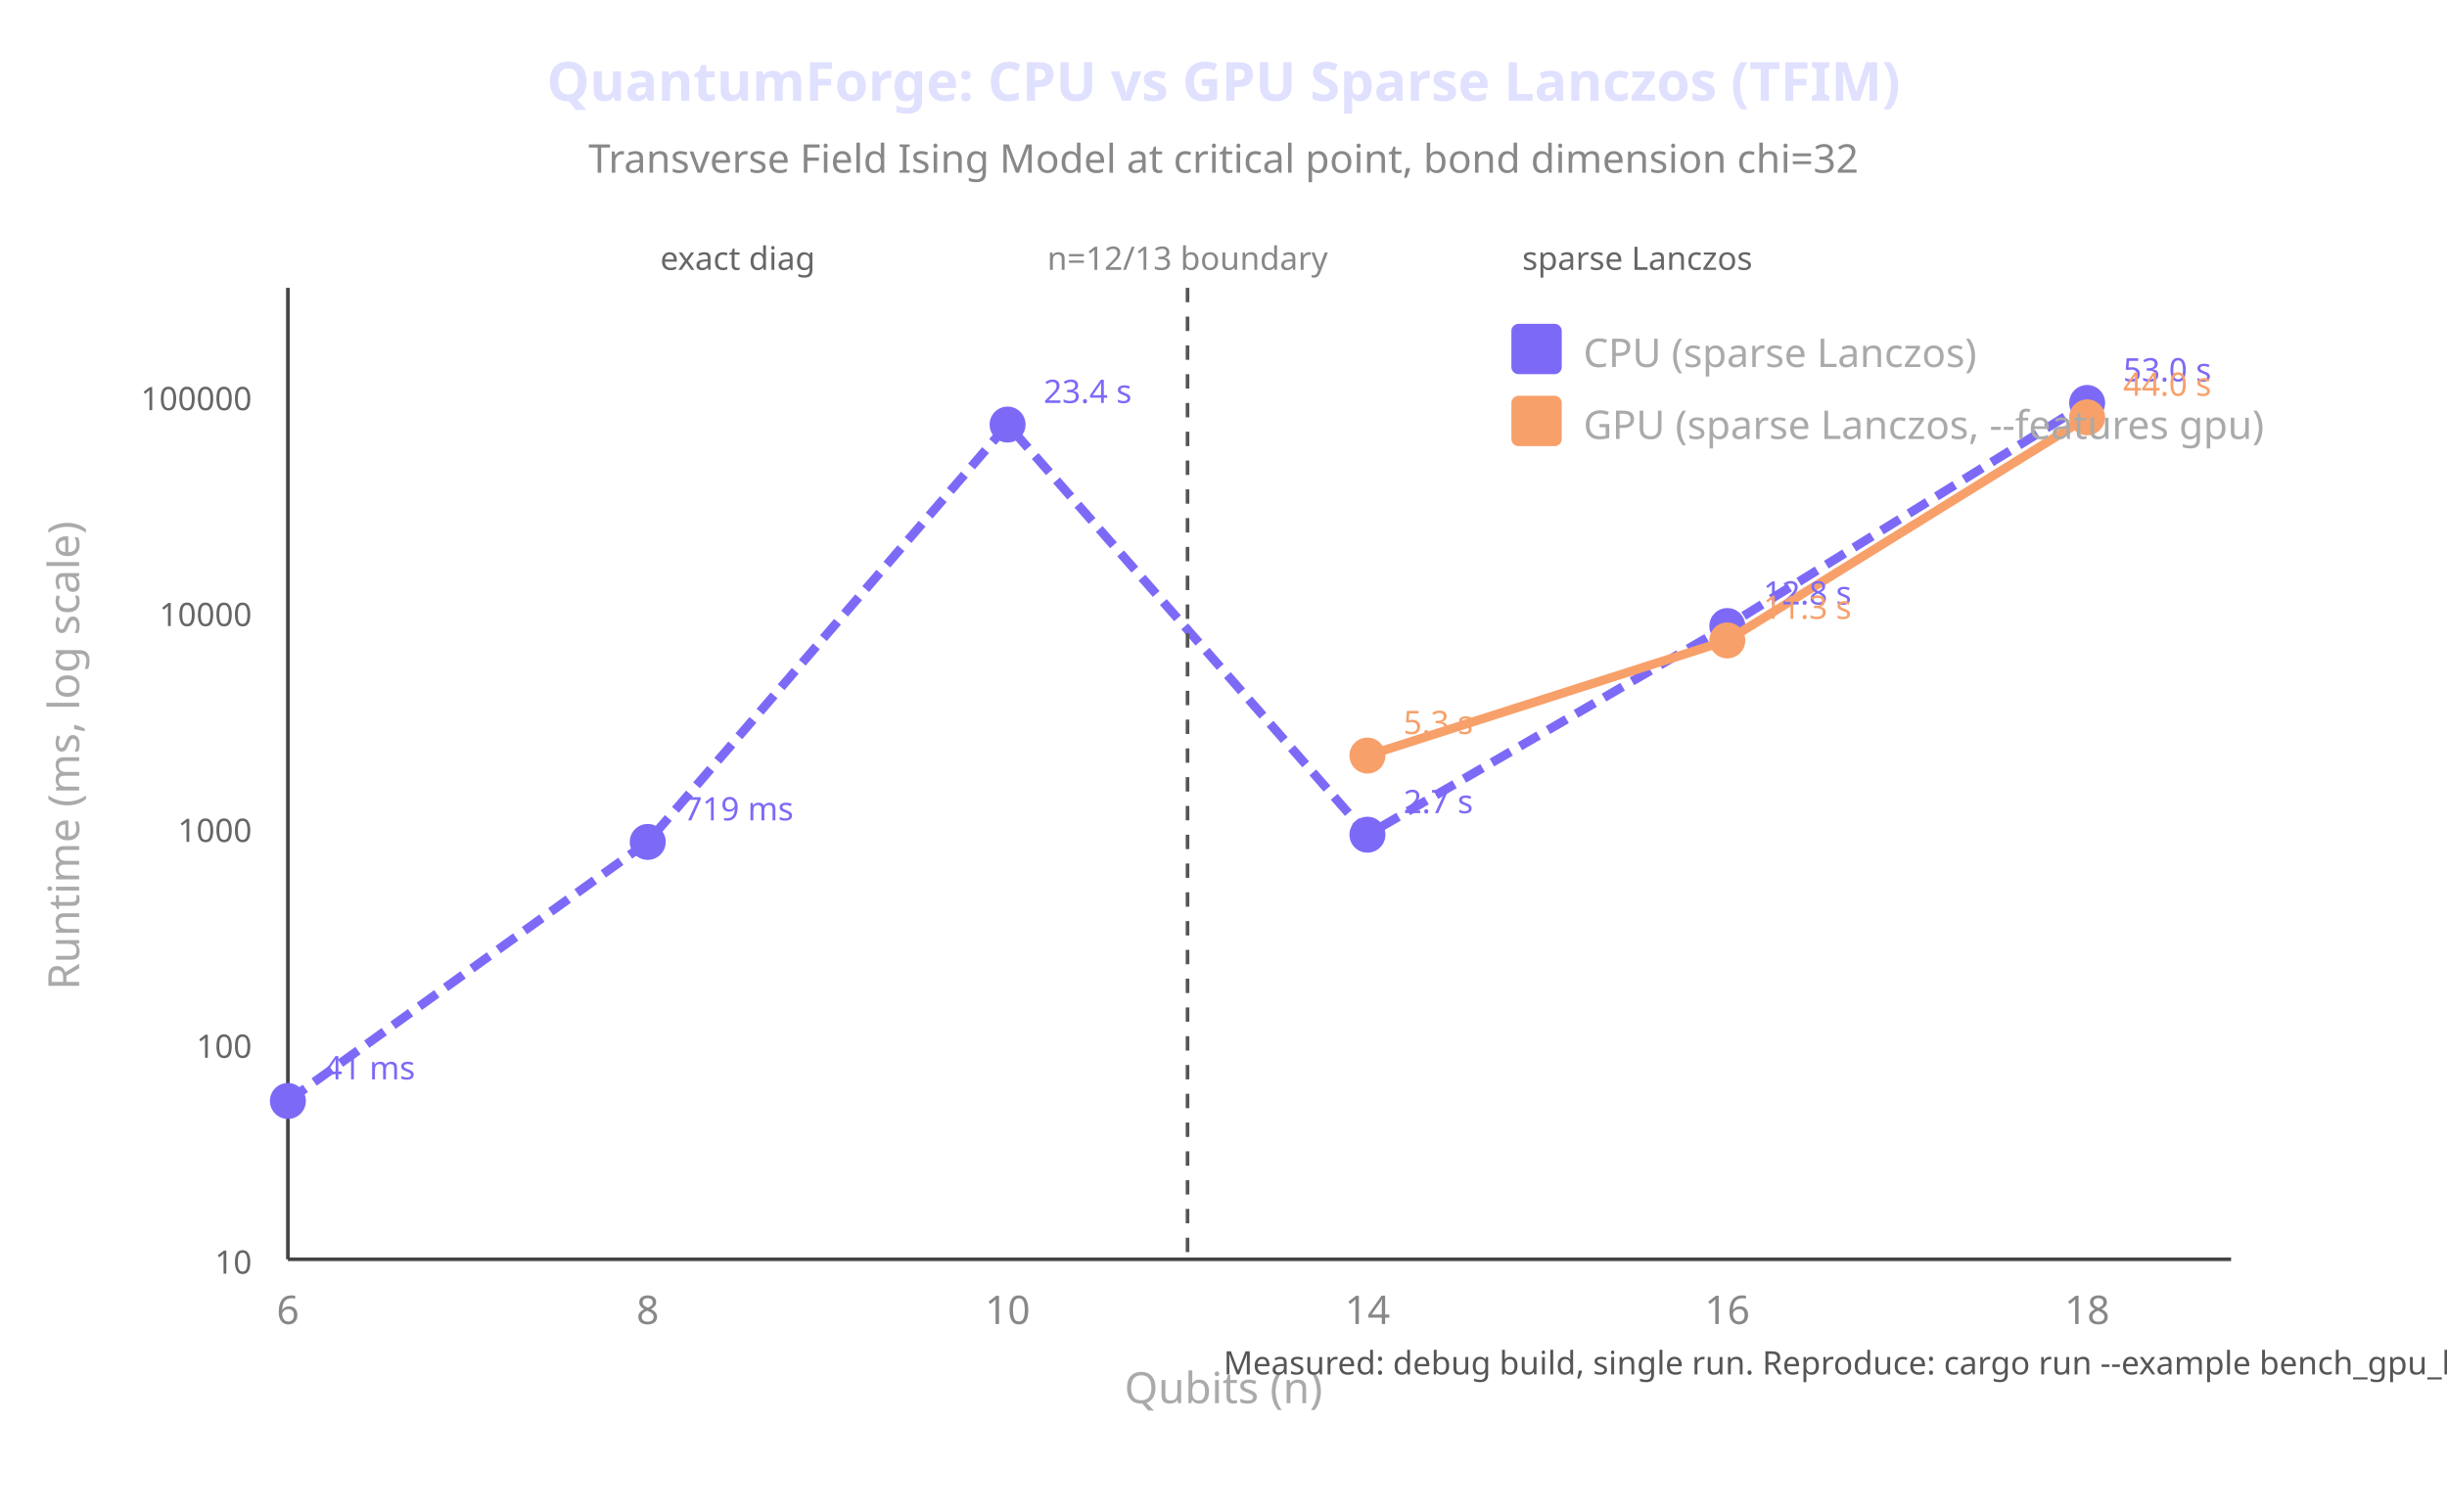
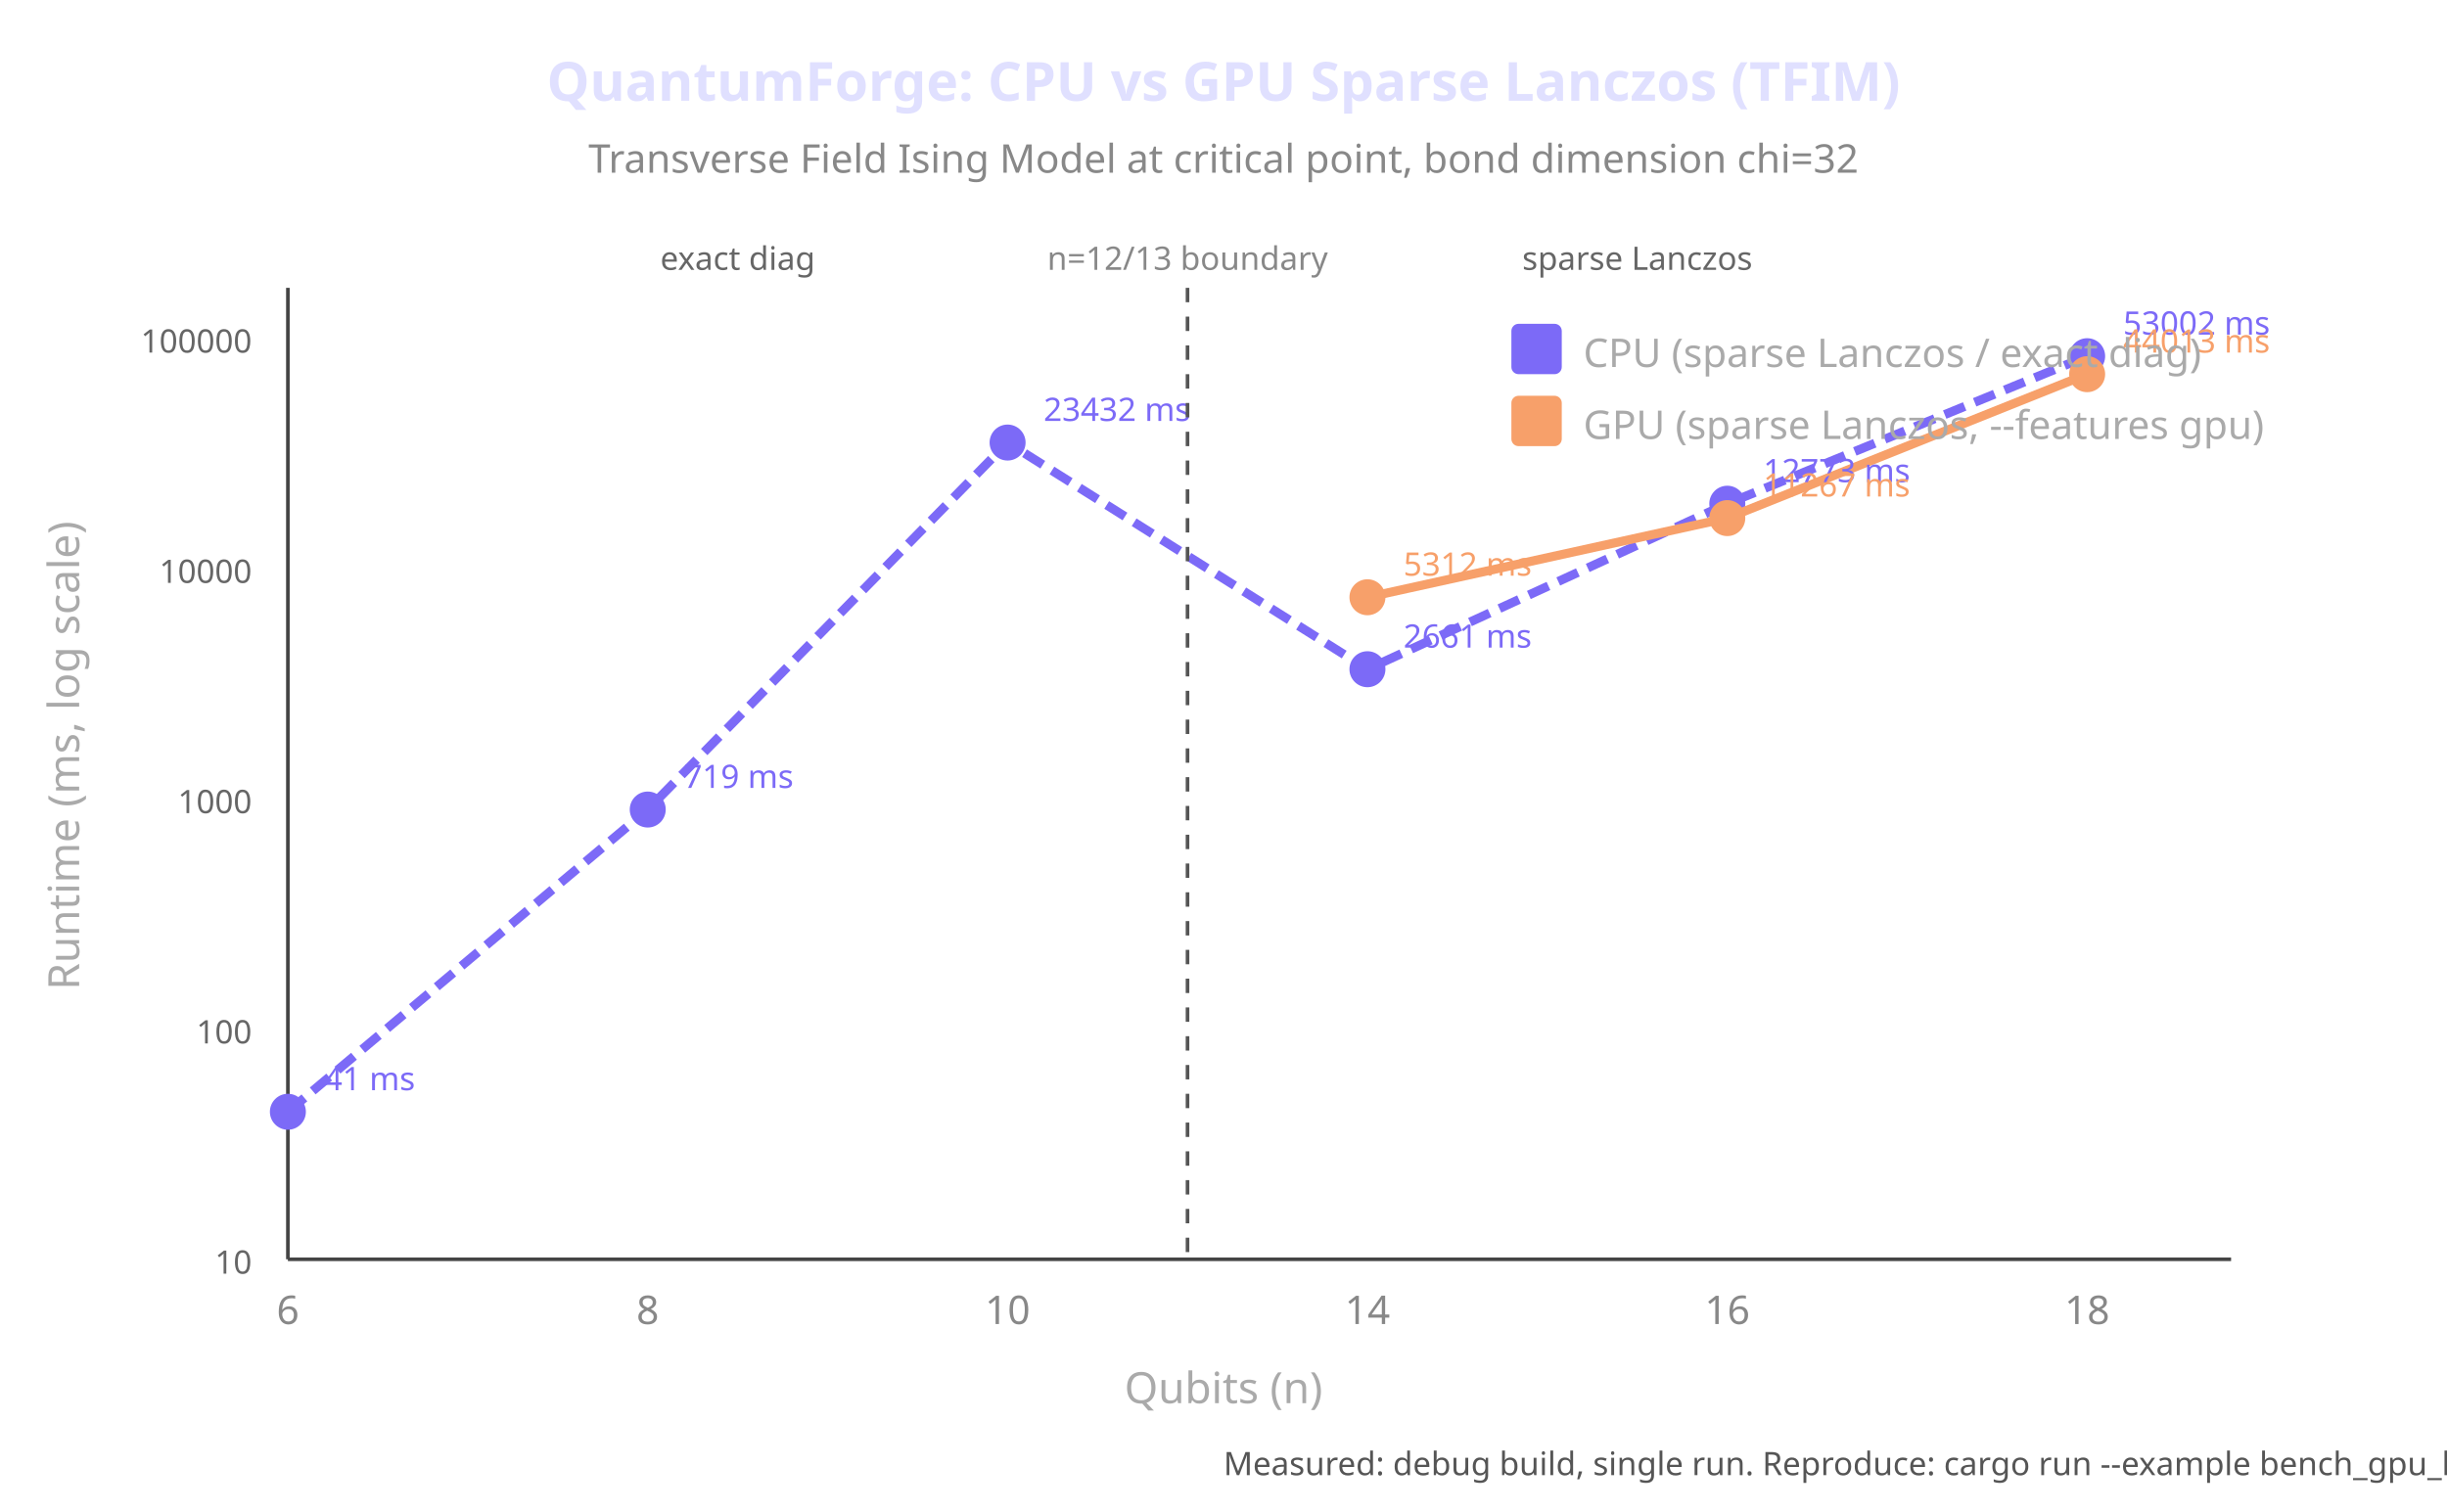
<svg xmlns="http://www.w3.org/2000/svg" width="680" height="420" style="background:#0f0f1a;font-family:sans-serif">
  <text x="340" y="28" text-anchor="middle" font-size="15" font-weight="bold" fill="#e0e0ff">QuantumForge: CPU vs GPU Sparse Lanczos (TFIM)</text>
  <text x="340" y="48" text-anchor="middle" font-size="11" fill="#888">Transverse Field Ising Model at critical point, bond dimension chi=32</text>
  <text x="340" y="390" text-anchor="middle" font-size="12" fill="#aaa">Qubits (n)</text>
  <text x="22" y="210" text-anchor="middle" font-size="12" fill="#aaa" transform="rotate(-90,22,210)">Runtime (ms, log scale)</text>
  <line x1="80" y1="350" x2="620" y2="350" stroke="#444" stroke-width="1" />
  <text x="80" y="368" text-anchor="middle" font-size="11" fill="#888">6</text>
  <text x="180" y="368" text-anchor="middle" font-size="11" fill="#888">8</text>
  <text x="280" y="368" text-anchor="middle" font-size="11" fill="#888">10</text>
  <text x="380" y="368" text-anchor="middle" font-size="11" fill="#888">14</text>
  <text x="480" y="368" text-anchor="middle" font-size="11" fill="#888">16</text>
  <text x="580" y="368" text-anchor="middle" font-size="11" fill="#888">18</text>
  <line x1="80" y1="350" x2="80" y2="80" stroke="#444" stroke-width="1" />
  <text x="70" y="354" text-anchor="end" font-size="9" fill="#666">10</text>
-   <text x="70" y="294" text-anchor="end" font-size="9" fill="#666">100</text>
-   <text x="70" y="234" text-anchor="end" font-size="9" fill="#666">1000</text>
-   <text x="70" y="174" text-anchor="end" font-size="9" fill="#666">10000</text>
-   <text x="70" y="114" text-anchor="end" font-size="9" fill="#666">100000</text>
-   <polyline points="80,306 180,234 280,118 380,232 480,174 580,112" fill="none" stroke="#7c6af7" stroke-width="2.5" stroke-dasharray="6,3" />
-   <circle cx="80" cy="306" r="5" fill="#7c6af7" />
-   <circle cx="180" cy="234" r="5" fill="#7c6af7" />
-   <circle cx="280" cy="118" r="5" fill="#7c6af7" />
-   <circle cx="380" cy="232" r="5" fill="#7c6af7" />
-   <circle cx="480" cy="174" r="5" fill="#7c6af7" />
-   <circle cx="580" cy="112" r="5" fill="#7c6af7" />
-   <polyline points="380,210 480,178 580,116" fill="none" stroke="#f7a06a" stroke-width="2.5" />
-   <circle cx="380" cy="210" r="5" fill="#f7a06a" />
-   <circle cx="480" cy="178" r="5" fill="#f7a06a" />
-   <circle cx="580" cy="116" r="5" fill="#f7a06a" />
-   <text x="90" y="300" font-size="9" fill="#7c6af7">41 ms</text>
-   <text x="190" y="228" font-size="9" fill="#7c6af7">719 ms</text>
-   <text x="290" y="112" font-size="9" fill="#7c6af7">23.4 s</text>
-   <text x="390" y="226" font-size="9" fill="#7c6af7">2.7 s</text>
-   <text x="490" y="168" font-size="9" fill="#7c6af7">12.8 s</text>
-   <text x="590" y="106" font-size="9" fill="#7c6af7">53.0 s</text>
-   <text x="390" y="204" font-size="9" fill="#f7a06a">5.3 s</text>
-   <text x="490" y="172" font-size="9" fill="#f7a06a">11.3 s</text>
-   <text x="590" y="110" font-size="9" fill="#f7a06a">44.0 s</text>
-   <rect x="420" y="90" width="14" height="14" fill="#7c6af7" rx="2" />
-   <text x="440" y="102" font-size="11" fill="#aaa">CPU (sparse Lanczos)</text>
-   <rect x="420" y="110" width="14" height="14" fill="#f7a06a" rx="2" />
-   <text x="440" y="122" font-size="11" fill="#aaa">GPU (sparse Lanczos, --features gpu)</text>
+   <text x="70" y="290" text-anchor="end" font-size="9" fill="#666">100</text>
+   <text x="70" y="226" text-anchor="end" font-size="9" fill="#666">1000</text>
+   <text x="70" y="162" text-anchor="end" font-size="9" fill="#666">10000</text>
+   <text x="70" y="98" text-anchor="end" font-size="9" fill="#666">100000</text>
+   <polyline points="80,309 180,225 280,123 380,186 480,140 580,99" fill="none" stroke="#7c6af7" stroke-width="2.5" stroke-dasharray="6,3" />
+   <circle cx="80" cy="309" r="5" fill="#7c6af7" />
+   <circle cx="180" cy="225" r="5" fill="#7c6af7" />
+   <circle cx="280" cy="123" r="5" fill="#7c6af7" />
+   <circle cx="380" cy="186" r="5" fill="#7c6af7" />
+   <circle cx="480" cy="140" r="5" fill="#7c6af7" />
+   <circle cx="580" cy="99" r="5" fill="#7c6af7" />
+   <polyline points="380,166 480,144 580,104" fill="none" stroke="#f7a06a" stroke-width="2.5" />
+   <circle cx="380" cy="166" r="5" fill="#f7a06a" />
+   <circle cx="480" cy="144" r="5" fill="#f7a06a" />
+   <circle cx="580" cy="104" r="5" fill="#f7a06a" />
+   <text x="90" y="303" font-size="9" fill="#7c6af7">41 ms</text>
+   <text x="190" y="219" font-size="9" fill="#7c6af7">719 ms</text>
+   <text x="290" y="117" font-size="9" fill="#7c6af7">23432 ms</text>
+   <text x="390" y="180" font-size="9" fill="#7c6af7">2661 ms</text>
+   <text x="490" y="134" font-size="9" fill="#7c6af7">12773 ms</text>
+   <text x="590" y="93" font-size="9" fill="#7c6af7">53002 ms</text>
+   <text x="390" y="160" font-size="9" fill="#f7a06a">5312 ms</text>
+   <text x="490" y="138" font-size="9" fill="#f7a06a">11267 ms</text>
+   <text x="590" y="98" font-size="9" fill="#f7a06a">44013 ms</text>
  <line x1="330" y1="80" x2="330" y2="350" stroke="#555" stroke-width="1" stroke-dasharray="4" />
  <text x="330" y="75" text-anchor="middle" font-size="9" fill="#888">n=12/13 boundary</text>
  <text x="205" y="75" text-anchor="middle" font-size="9" fill="#666">exact diag</text>
  <text x="455" y="75" text-anchor="middle" font-size="9" fill="#666">sparse Lanczos</text>
-   <text x="340" y="382" font-size="9" fill="#555">Measured: debug build, single run. Reproduce: cargo run --example bench_gpu_lanczos [--features gpu]</text>
+   <rect x="420" y="90" width="14" height="14" fill="#7c6af7" rx="2" />
+   <text x="440" y="102" font-size="11" fill="#aaa">CPU (sparse Lanczos / exact diag)</text>
+   <rect x="420" y="110" width="14" height="14" fill="#f7a06a" rx="2" />
+   <text x="440" y="122" font-size="11" fill="#aaa">GPU (sparse Lanczos, --features gpu)</text>
+   <text x="340" y="410" font-size="9" fill="#555">Measured: debug build, single run. Reproduce: cargo run --example bench_gpu_lanczos [--features gpu]</text>
</svg>
